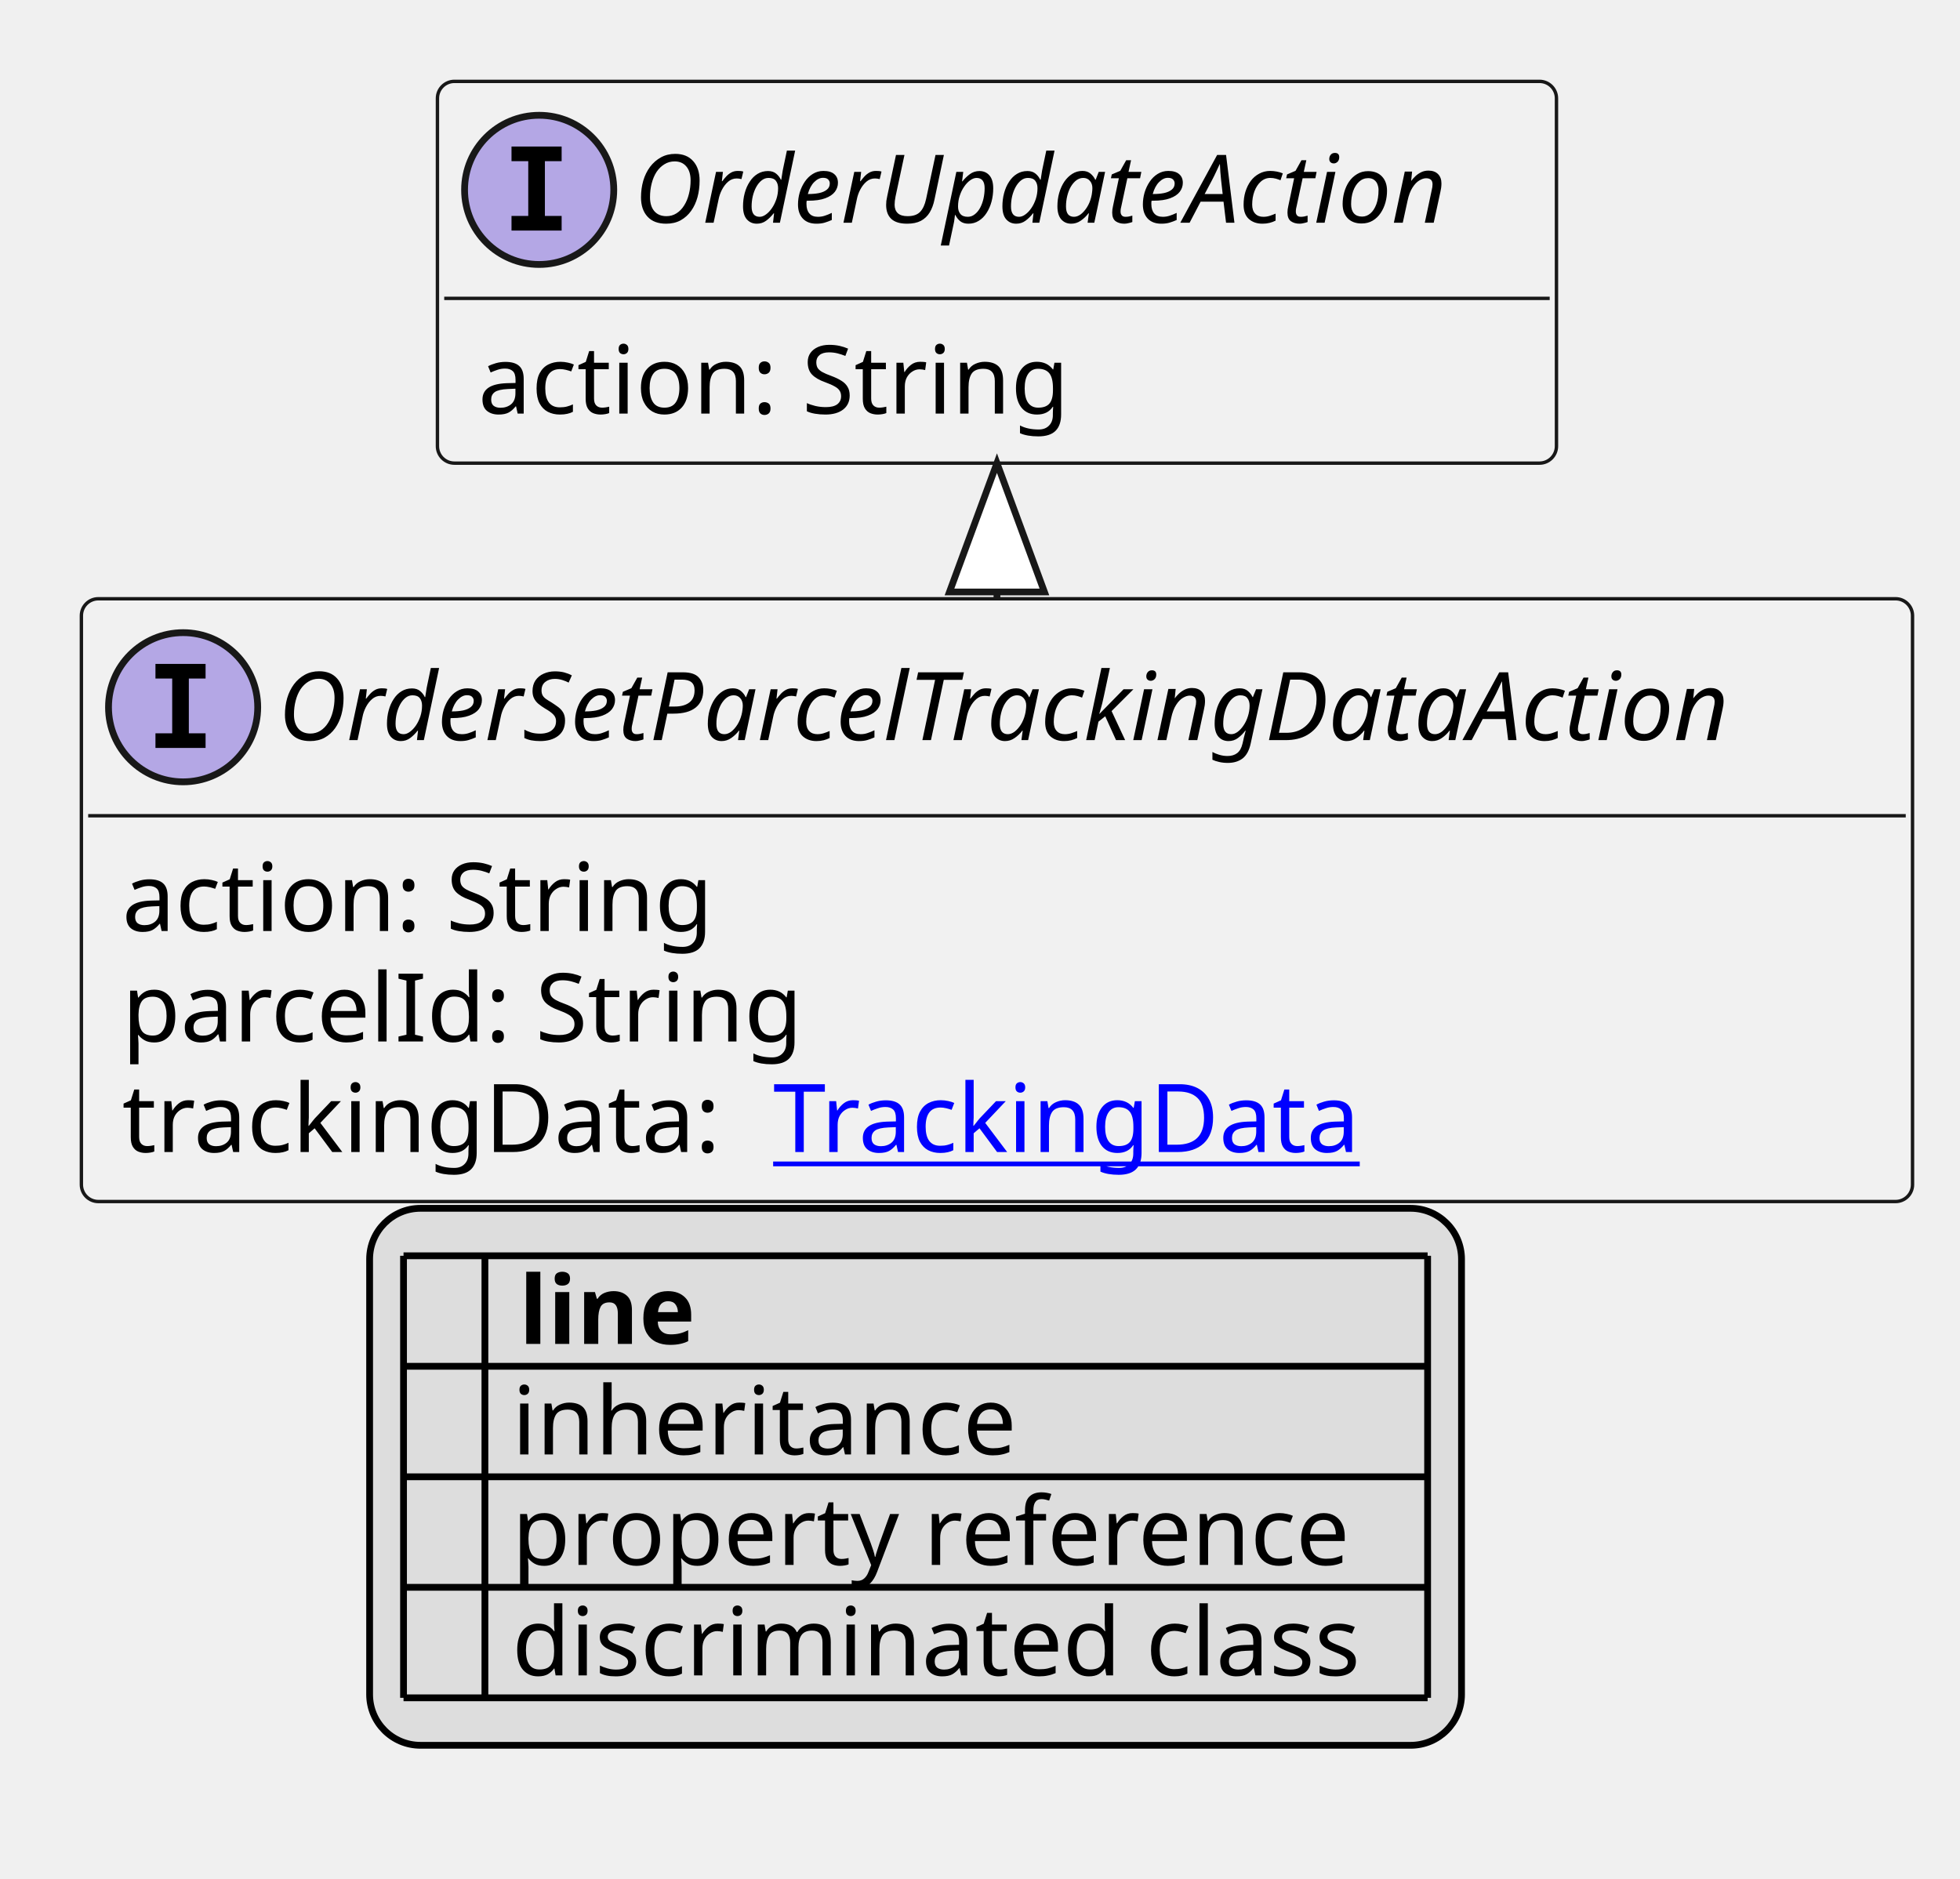
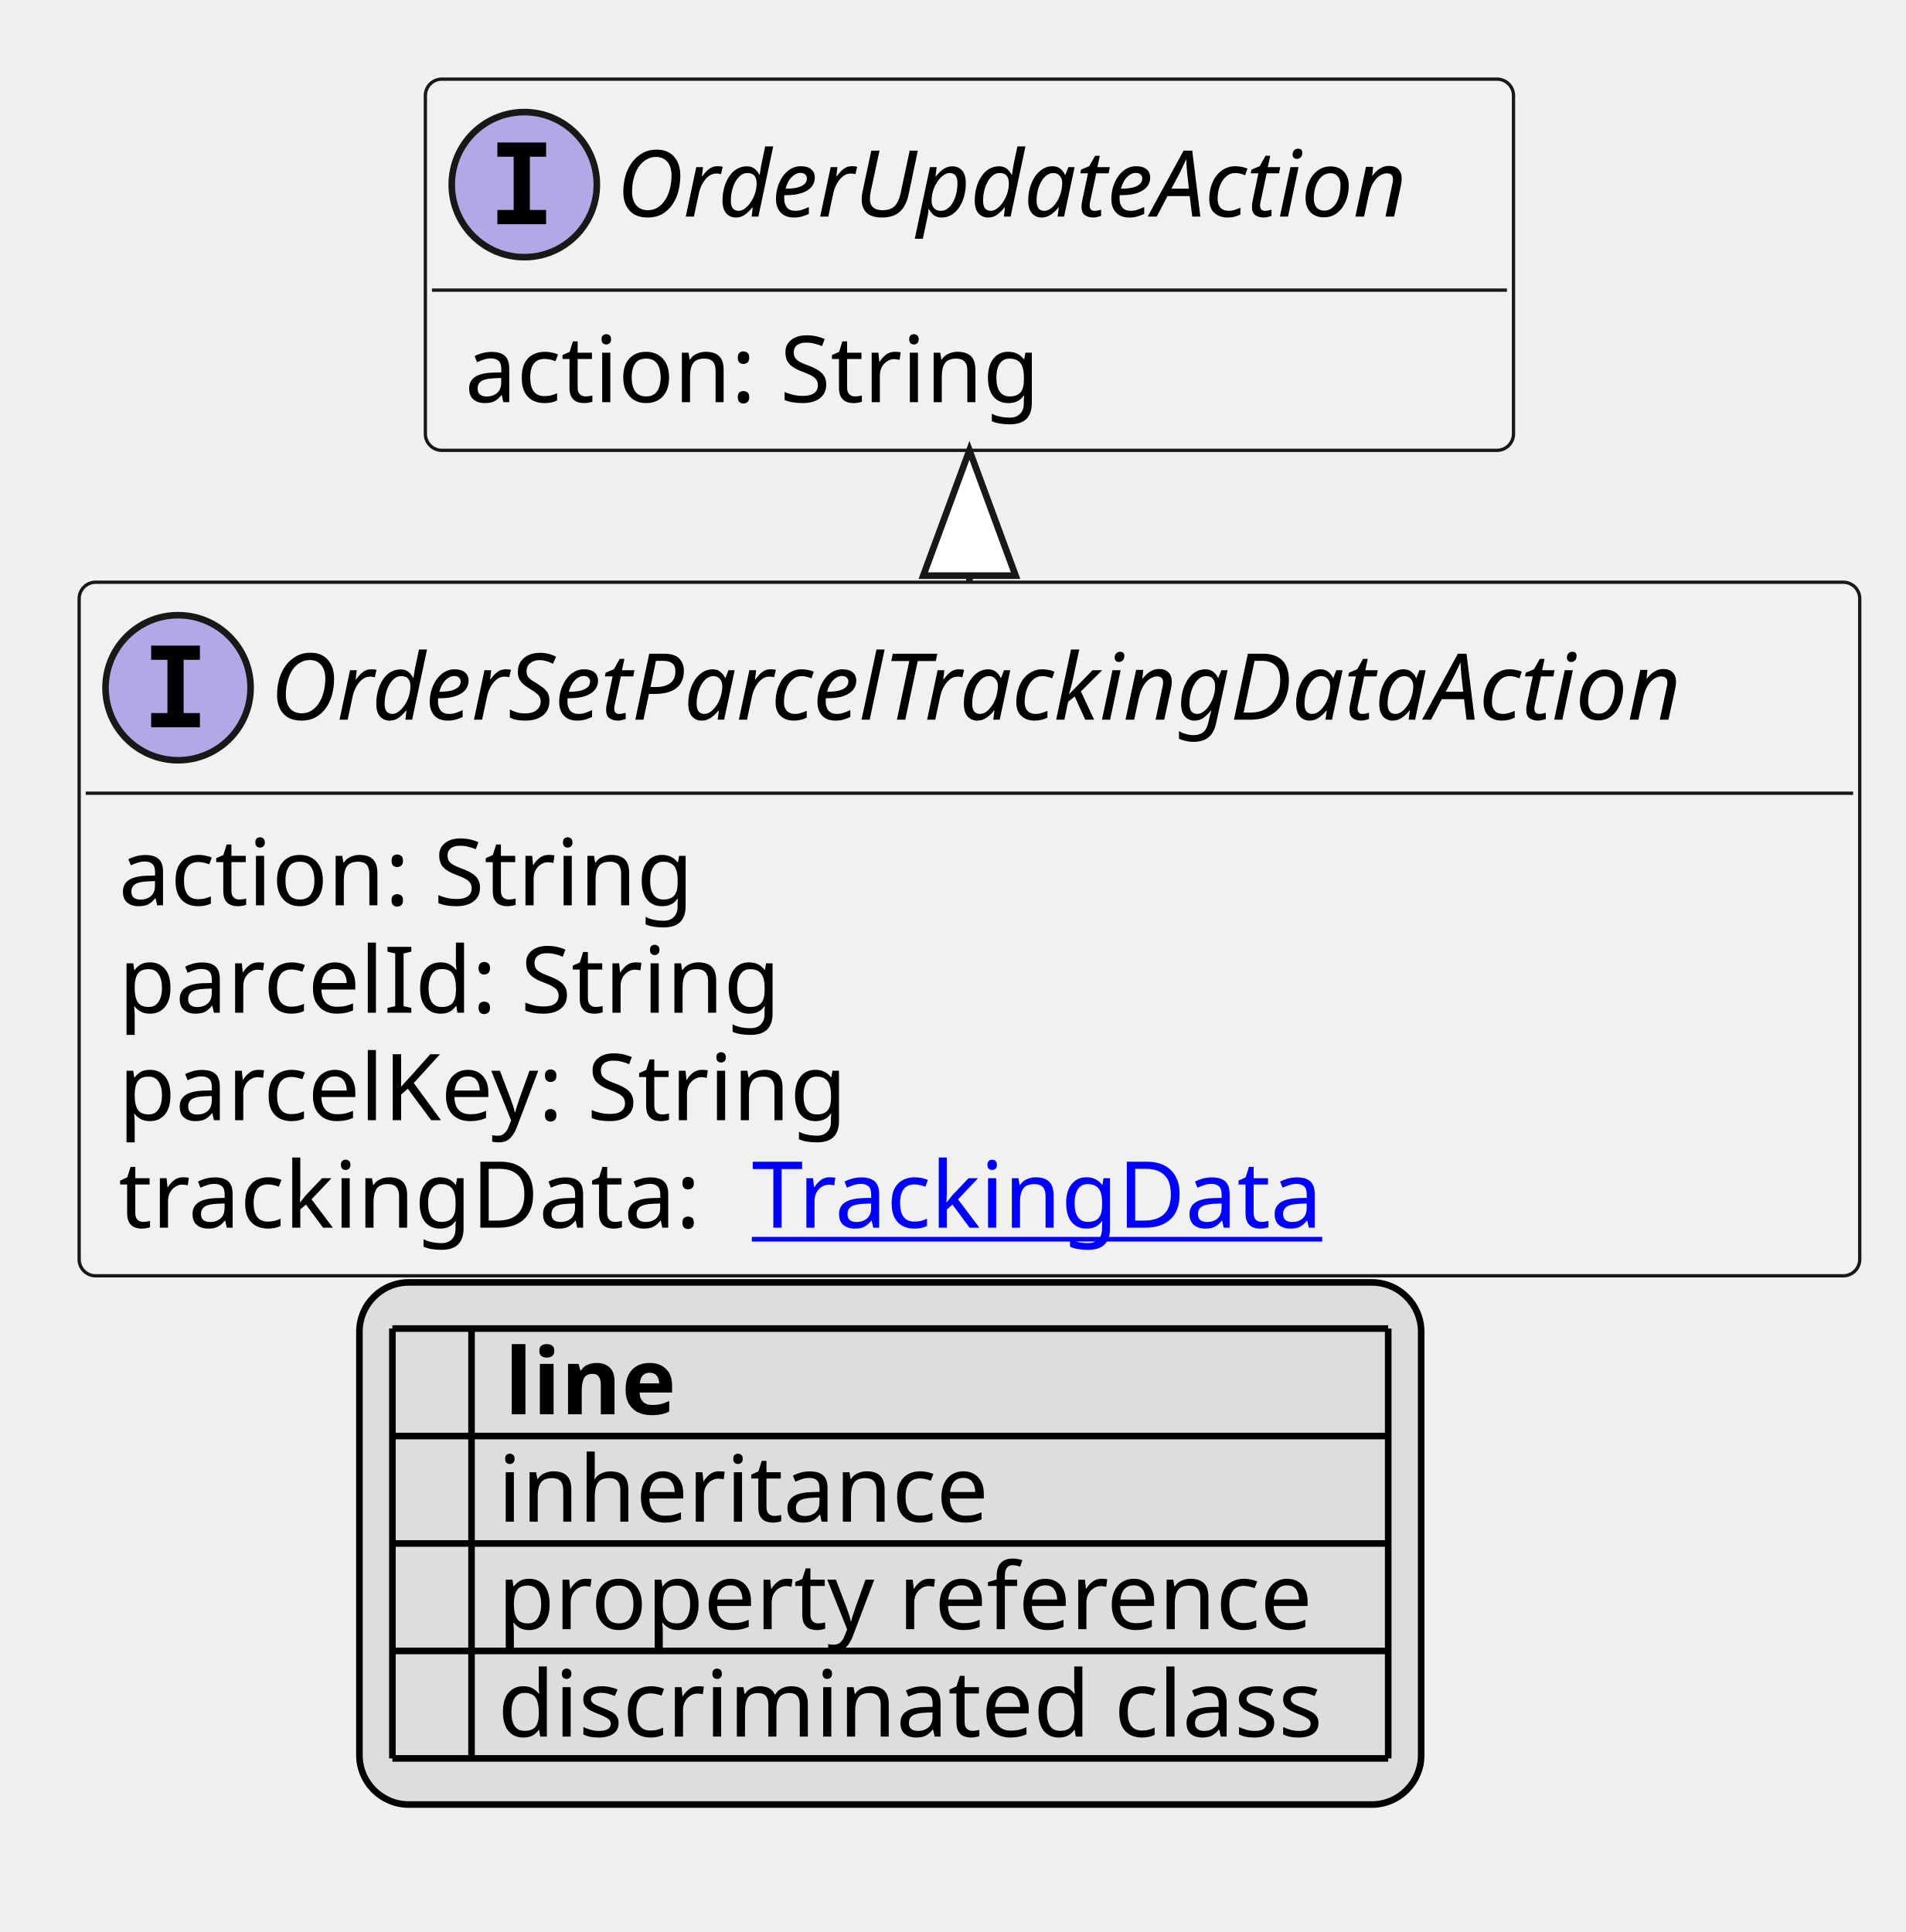
- <svg xmlns="http://www.w3.org/2000/svg" xmlns:xlink="http://www.w3.org/1999/xlink" contentStyleType="text/css" height="277px" preserveAspectRatio="none" style="width:289px;height:277px;background:#FFFFFF;" version="1.1" viewBox="0 0 289 277" width="289px" zoomAndPan="magnify">
+ <svg xmlns="http://www.w3.org/2000/svg" xmlns:xlink="http://www.w3.org/1999/xlink" contentStyleType="text/css" height="293px" preserveAspectRatio="none" style="width:289px;height:293px;background:#FFFFFF;" version="1.1" viewBox="0 0 289 293" width="289px" zoomAndPan="magnify">
  <defs>
-     <filter height="1" id="b11jwtd0ap8y9i0" width="1" x="0" y="0">
+     <filter height="1" id="b1xt168991mlow0" width="1" x="0" y="0">
      <feFlood flood-color="#000000" result="flood" />
      <feComposite in="SourceGraphic" in2="flood" operator="over" />
    </filter>
-     <filter height="1" id="b11jwtd0ap8y9i1" width="1" x="0" y="0">
+     <filter height="1" id="b1xt168991mlow1" width="1" x="0" y="0">
      <feFlood flood-color="#008000" result="flood" />
      <feComposite in="SourceGraphic" in2="flood" operator="over" />
    </filter>
-     <filter height="1" id="b11jwtd0ap8y9i2" width="1" x="0" y="0">
+     <filter height="1" id="b1xt168991mlow2" width="1" x="0" y="0">
      <feFlood flood-color="#0000FF" result="flood" />
      <feComposite in="SourceGraphic" in2="flood" operator="over" />
    </filter>
  </defs>
  <g>
    <a href="OrderSetParcelTrackingDataAction.svg" target="_top" title="OrderSetParcelTrackingDataAction.svg" xlink:actuate="onRequest" xlink:href="OrderSetParcelTrackingDataAction.svg" xlink:show="new" xlink:title="OrderSetParcelTrackingDataAction.svg" xlink:type="simple">
      <g id="elem_OrderSetParcelTrackingDataAction">
-         <rect codeLine="10" fill="#F1F1F1" height="88.891" id="OrderSetParcelTrackingDataAction" rx="2.5" ry="2.5" style="stroke:#181818;stroke-width:0.5;" width="270" x="12" y="88.297" />
+         <rect codeLine="10" fill="#F1F1F1" height="105.188" id="OrderSetParcelTrackingDataAction" rx="2.5" ry="2.5" style="stroke:#181818;stroke-width:0.5;" width="270" x="12" y="88.297" />
        <ellipse cx="27" cy="104.297" fill="#B4A7E5" rx="11" ry="11" style="stroke:#181818;stroke-width:1.0;" />
        <path d="M22.922,100.062 L22.922,97.906 L30.312,97.906 L30.312,100.062 L27.844,100.062 L27.844,108.141 L30.312,108.141 L30.312,110.297 L22.922,110.297 L22.922,108.141 L25.391,108.141 L25.391,100.062 L22.922,100.062 Z " fill="#000000" />
        <text fill="#000000" font-family="sans-serif" font-size="14" font-style="italic" lengthAdjust="spacing" textLength="238" x="41" y="109.144">OrderSetParcelTrackingDataAction</text>
        <line style="stroke:#181818;stroke-width:0.5;" x1="13" x2="281" y1="120.297" y2="120.297" />
        <text fill="#000000" font-family="sans-serif" font-size="14" lengthAdjust="spacing" textLength="91" x="18" y="137.292">action: String</text>
        <text fill="#000000" font-family="sans-serif" font-size="14" lengthAdjust="spacing" textLength="103" x="18" y="153.589">parcelId: String</text>
-         <text fill="#000000" font-family="sans-serif" font-size="14" lengthAdjust="spacing" textLength="92" x="18" y="169.886">trackingData:</text>
+         <text fill="#000000" font-family="sans-serif" font-size="14" lengthAdjust="spacing" textLength="116" x="18" y="169.886">parcelKey: String</text>
+         <text fill="#000000" font-family="sans-serif" font-size="14" lengthAdjust="spacing" textLength="92" x="18" y="186.183">trackingData:</text>
        <a href="TrackingData.svg" target="_top" title="TrackingData.svg" xlink:actuate="onRequest" xlink:href="TrackingData.svg" xlink:show="new" xlink:title="TrackingData.svg" xlink:type="simple">
-           <text fill="#0000FF" font-family="sans-serif" font-size="14" lengthAdjust="spacing" text-decoration="underline" textLength="91" x="114" y="169.886">TrackingData</text>
+           <text fill="#0000FF" font-family="sans-serif" font-size="14" lengthAdjust="spacing" text-decoration="underline" textLength="91" x="114" y="186.183">TrackingData</text>
        </a>
      </g>
    </a>
    <a href="OrderUpdateAction.svg" target="_top" title="OrderUpdateAction.svg" xlink:actuate="onRequest" xlink:href="OrderUpdateAction.svg" xlink:show="new" xlink:title="OrderUpdateAction.svg" xlink:type="simple">
      <g id="elem_OrderUpdateAction">
-         <rect codeLine="15" fill="#F1F1F1" height="56.297" id="OrderUpdateAction" rx="2.5" ry="2.5" style="stroke:#181818;stroke-width:0.5;" width="165" x="64.5" y="12" />
+         <rect codeLine="16" fill="#F1F1F1" height="56.297" id="OrderUpdateAction" rx="2.5" ry="2.5" style="stroke:#181818;stroke-width:0.5;" width="165" x="64.5" y="12" />
        <ellipse cx="79.5" cy="28" fill="#B4A7E5" rx="11" ry="11" style="stroke:#181818;stroke-width:1.0;" />
        <path d="M75.422,23.766 L75.422,21.609 L82.812,21.609 L82.812,23.766 L80.344,23.766 L80.344,31.844 L82.812,31.844 L82.812,34 L75.422,34 L75.422,31.844 L77.891,31.844 L77.891,23.766 L75.422,23.766 Z " fill="#000000" />
        <text fill="#000000" font-family="sans-serif" font-size="14" font-style="italic" lengthAdjust="spacing" textLength="133" x="93.5" y="32.847">OrderUpdateAction</text>
        <line style="stroke:#181818;stroke-width:0.5;" x1="65.5" x2="228.5" y1="44" y2="44" />
        <text fill="#000000" font-family="sans-serif" font-size="14" lengthAdjust="spacing" textLength="91" x="70.5" y="60.995">action: String</text>
      </g>
    </a>
    <line style="stroke:#181818;stroke-width:1.0;" x1="147" x2="147" y1="68.297" y2="88.297" />
    <polygon fill="#FFFFFF" points="147,68.297,140,87.297,154,87.297,147,68.297" style="stroke:#181818;stroke-width:1.0;" />
-     <rect fill="#DDDDDD" height="79.188" id="_legend" rx="7.5" ry="7.5" style="stroke:#000000;stroke-width:1.0;" width="161" x="54.5" y="178.188" />
-     <text fill="#000000" font-family="sans-serif" font-size="14" font-weight="bold" lengthAdjust="spacing" textLength="5" x="59.5" y="198.183"> </text>
-     <text fill="#000000" font-family="sans-serif" font-size="14" font-weight="bold" lengthAdjust="spacing" textLength="28" x="76.5" y="198.183">line</text>
-     <text fill="#000000" filter="url(#b11jwtd0ap8y9i0)" font-family="sans-serif" font-size="14" lengthAdjust="spacing" textLength="12" x="59.5" y="214.48">   </text>
-     <text fill="#000000" font-family="sans-serif" font-size="14" lengthAdjust="spacing" textLength="77" x="75.5" y="214.48">inheritance</text>
-     <text fill="#000000" filter="url(#b11jwtd0ap8y9i1)" font-family="sans-serif" font-size="14" lengthAdjust="spacing" textLength="12" x="59.5" y="230.776">   </text>
-     <text fill="#000000" font-family="sans-serif" font-size="14" lengthAdjust="spacing" textLength="129" x="75.5" y="230.776">property reference</text>
-     <text fill="#000000" filter="url(#b11jwtd0ap8y9i2)" font-family="sans-serif" font-size="14" lengthAdjust="spacing" textLength="12" x="59.5" y="247.073">   </text>
-     <text fill="#000000" font-family="sans-serif" font-size="14" lengthAdjust="spacing" textLength="131" x="75.5" y="247.073">discriminated class</text>
-     <line style="stroke:#000000;stroke-width:1.0;" x1="59.5" x2="210.5" y1="185.188" y2="185.188" />
+     <rect fill="#DDDDDD" height="79.188" id="_legend" rx="7.5" ry="7.5" style="stroke:#000000;stroke-width:1.0;" width="161" x="54.5" y="194.484" />
+     <text fill="#000000" font-family="sans-serif" font-size="14" font-weight="bold" lengthAdjust="spacing" textLength="5" x="59.5" y="214.48"> </text>
+     <text fill="#000000" font-family="sans-serif" font-size="14" font-weight="bold" lengthAdjust="spacing" textLength="28" x="76.5" y="214.48">line</text>
+     <text fill="#000000" filter="url(#b1xt168991mlow0)" font-family="sans-serif" font-size="14" lengthAdjust="spacing" textLength="12" x="59.5" y="230.776">   </text>
+     <text fill="#000000" font-family="sans-serif" font-size="14" lengthAdjust="spacing" textLength="77" x="75.5" y="230.776">inheritance</text>
+     <text fill="#000000" filter="url(#b1xt168991mlow1)" font-family="sans-serif" font-size="14" lengthAdjust="spacing" textLength="12" x="59.5" y="247.073">   </text>
+     <text fill="#000000" font-family="sans-serif" font-size="14" lengthAdjust="spacing" textLength="129" x="75.5" y="247.073">property reference</text>
+     <text fill="#000000" filter="url(#b1xt168991mlow2)" font-family="sans-serif" font-size="14" lengthAdjust="spacing" textLength="12" x="59.5" y="263.37">   </text>
+     <text fill="#000000" font-family="sans-serif" font-size="14" lengthAdjust="spacing" textLength="131" x="75.5" y="263.37">discriminated class</text>
    <line style="stroke:#000000;stroke-width:1.0;" x1="59.5" x2="210.5" y1="201.484" y2="201.484" />
    <line style="stroke:#000000;stroke-width:1.0;" x1="59.5" x2="210.5" y1="217.781" y2="217.781" />
    <line style="stroke:#000000;stroke-width:1.0;" x1="59.5" x2="210.5" y1="234.078" y2="234.078" />
    <line style="stroke:#000000;stroke-width:1.0;" x1="59.5" x2="210.5" y1="250.375" y2="250.375" />
-     <line style="stroke:#000000;stroke-width:1.0;" x1="59.5" x2="59.5" y1="185.188" y2="250.375" />
-     <line style="stroke:#000000;stroke-width:1.0;" x1="71.5" x2="71.5" y1="185.188" y2="250.375" />
-     <line style="stroke:#000000;stroke-width:1.0;" x1="210.5" x2="210.5" y1="185.188" y2="250.375" />
+     <line style="stroke:#000000;stroke-width:1.0;" x1="59.5" x2="210.5" y1="266.672" y2="266.672" />
+     <line style="stroke:#000000;stroke-width:1.0;" x1="59.5" x2="59.5" y1="201.484" y2="266.672" />
+     <line style="stroke:#000000;stroke-width:1.0;" x1="71.5" x2="71.5" y1="201.484" y2="266.672" />
+     <line style="stroke:#000000;stroke-width:1.0;" x1="210.5" x2="210.5" y1="201.484" y2="266.672" />
  </g>
</svg>
